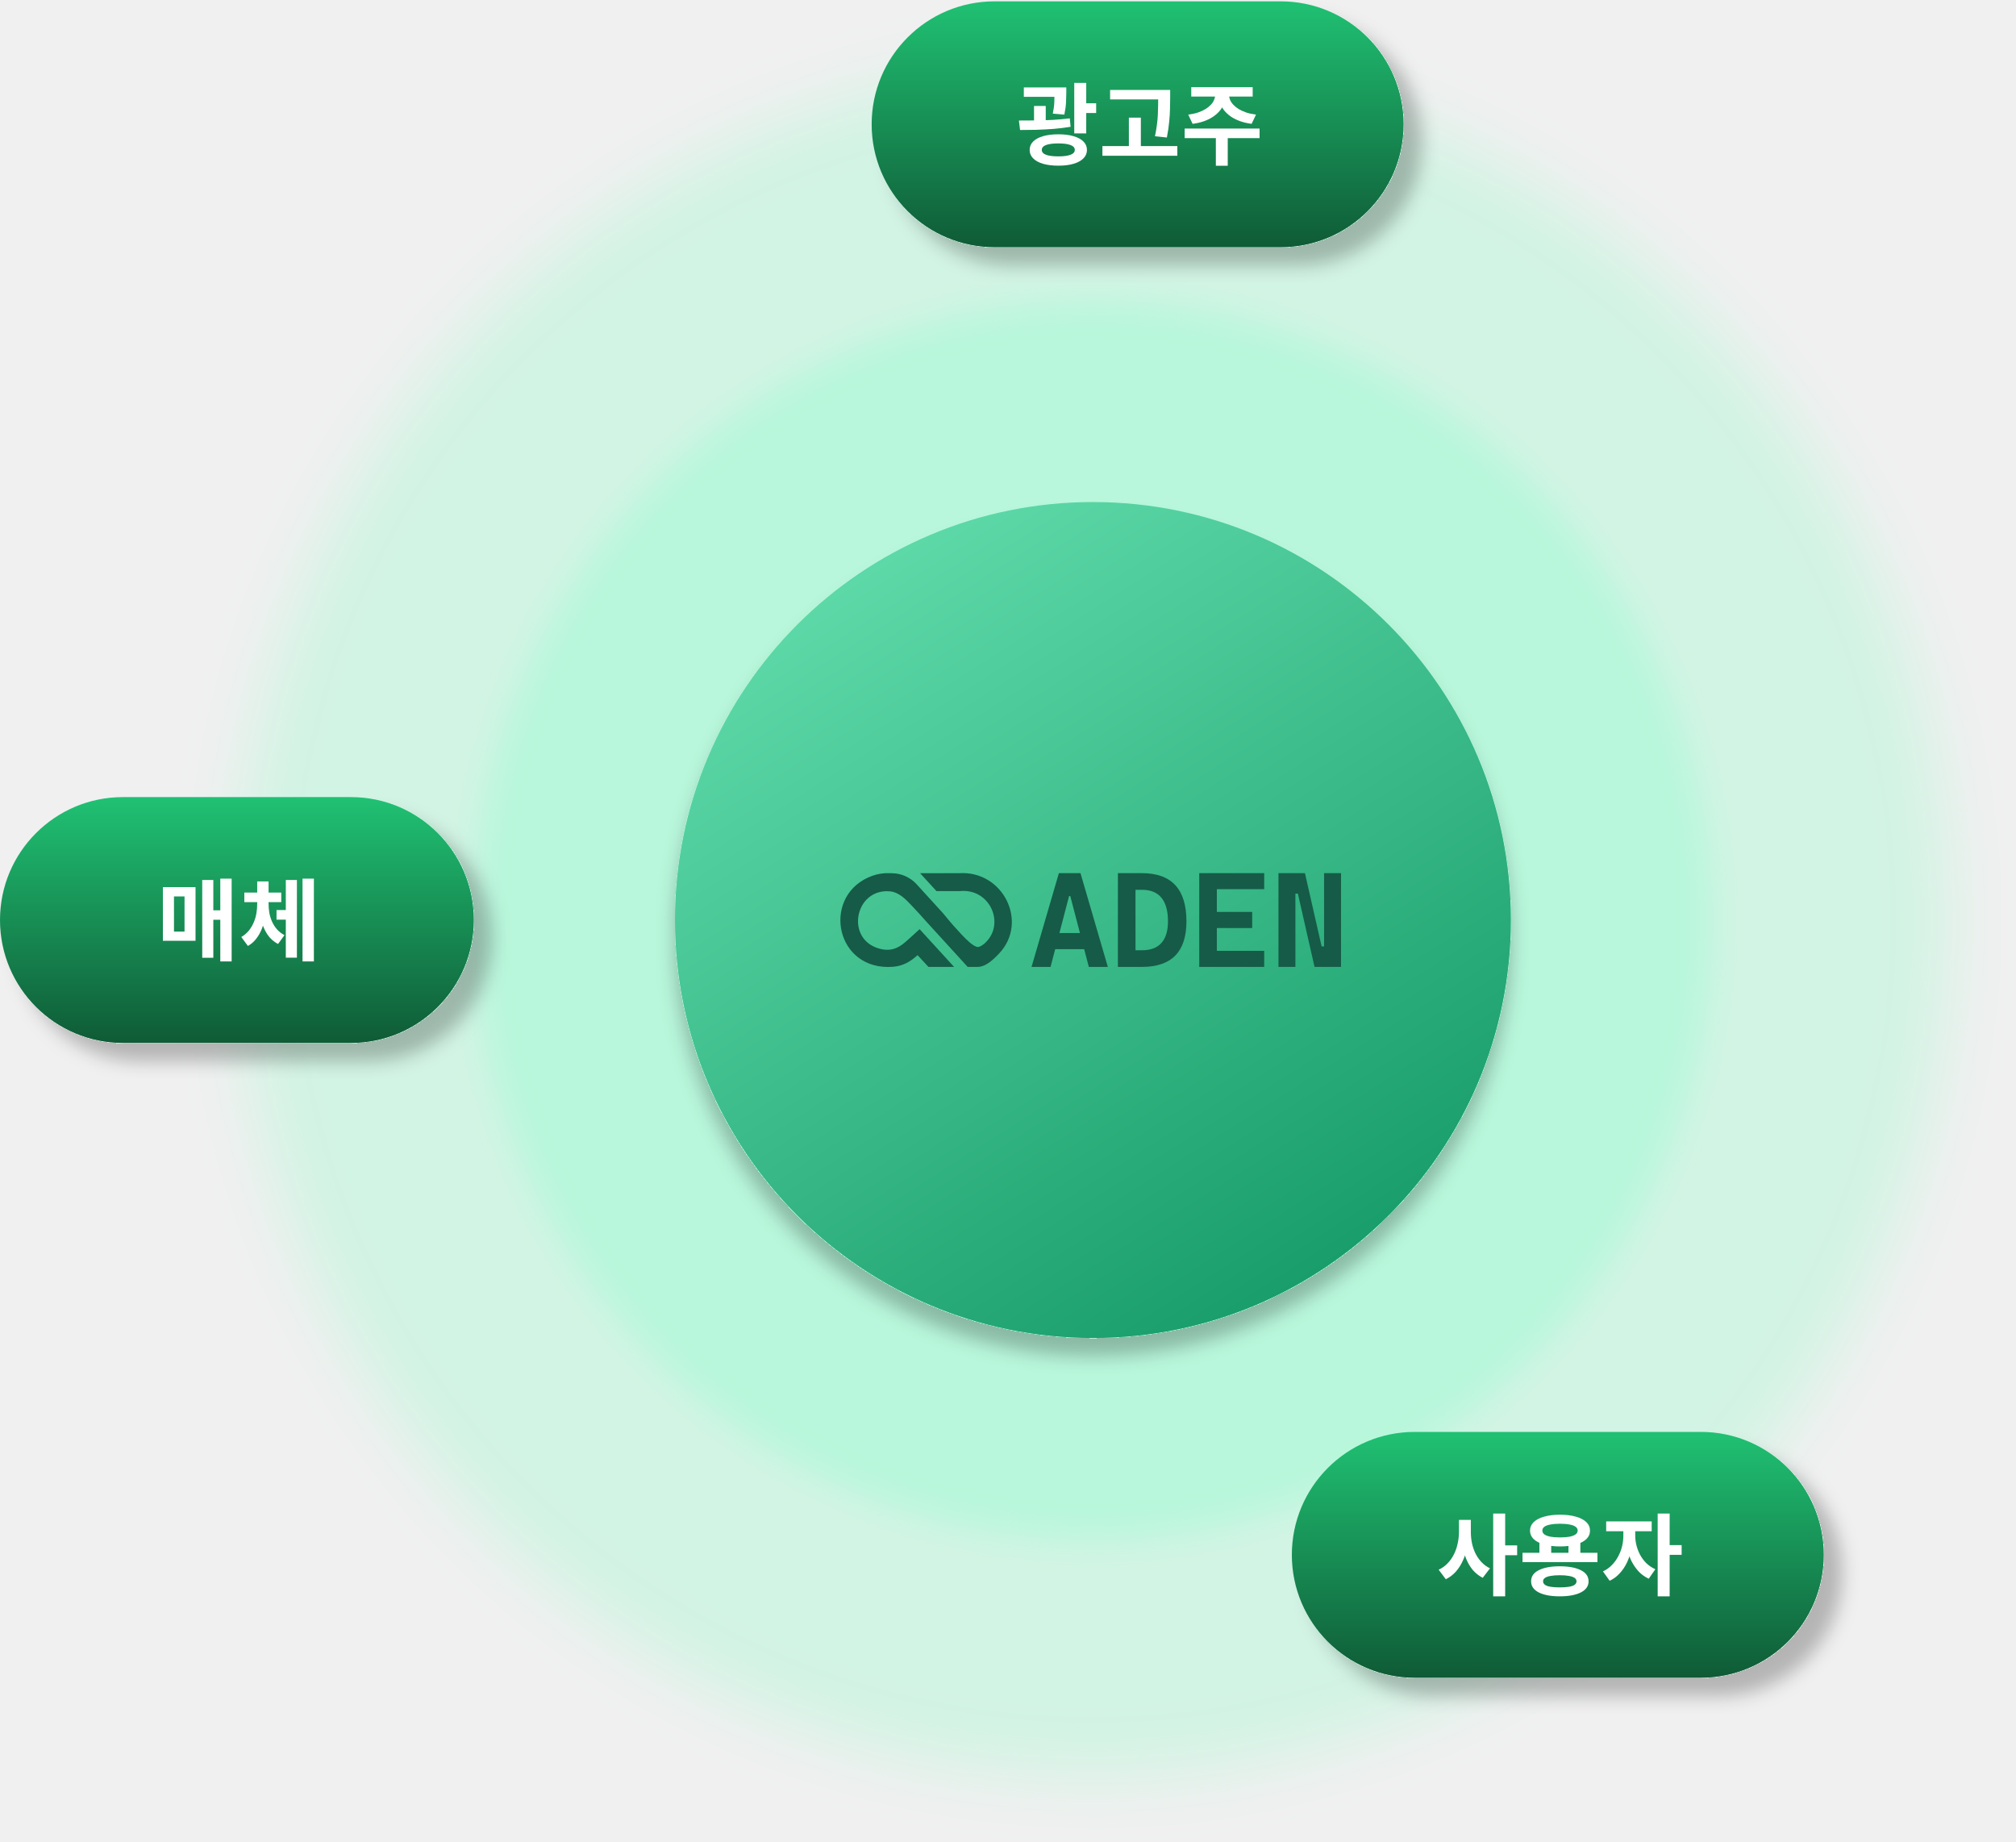
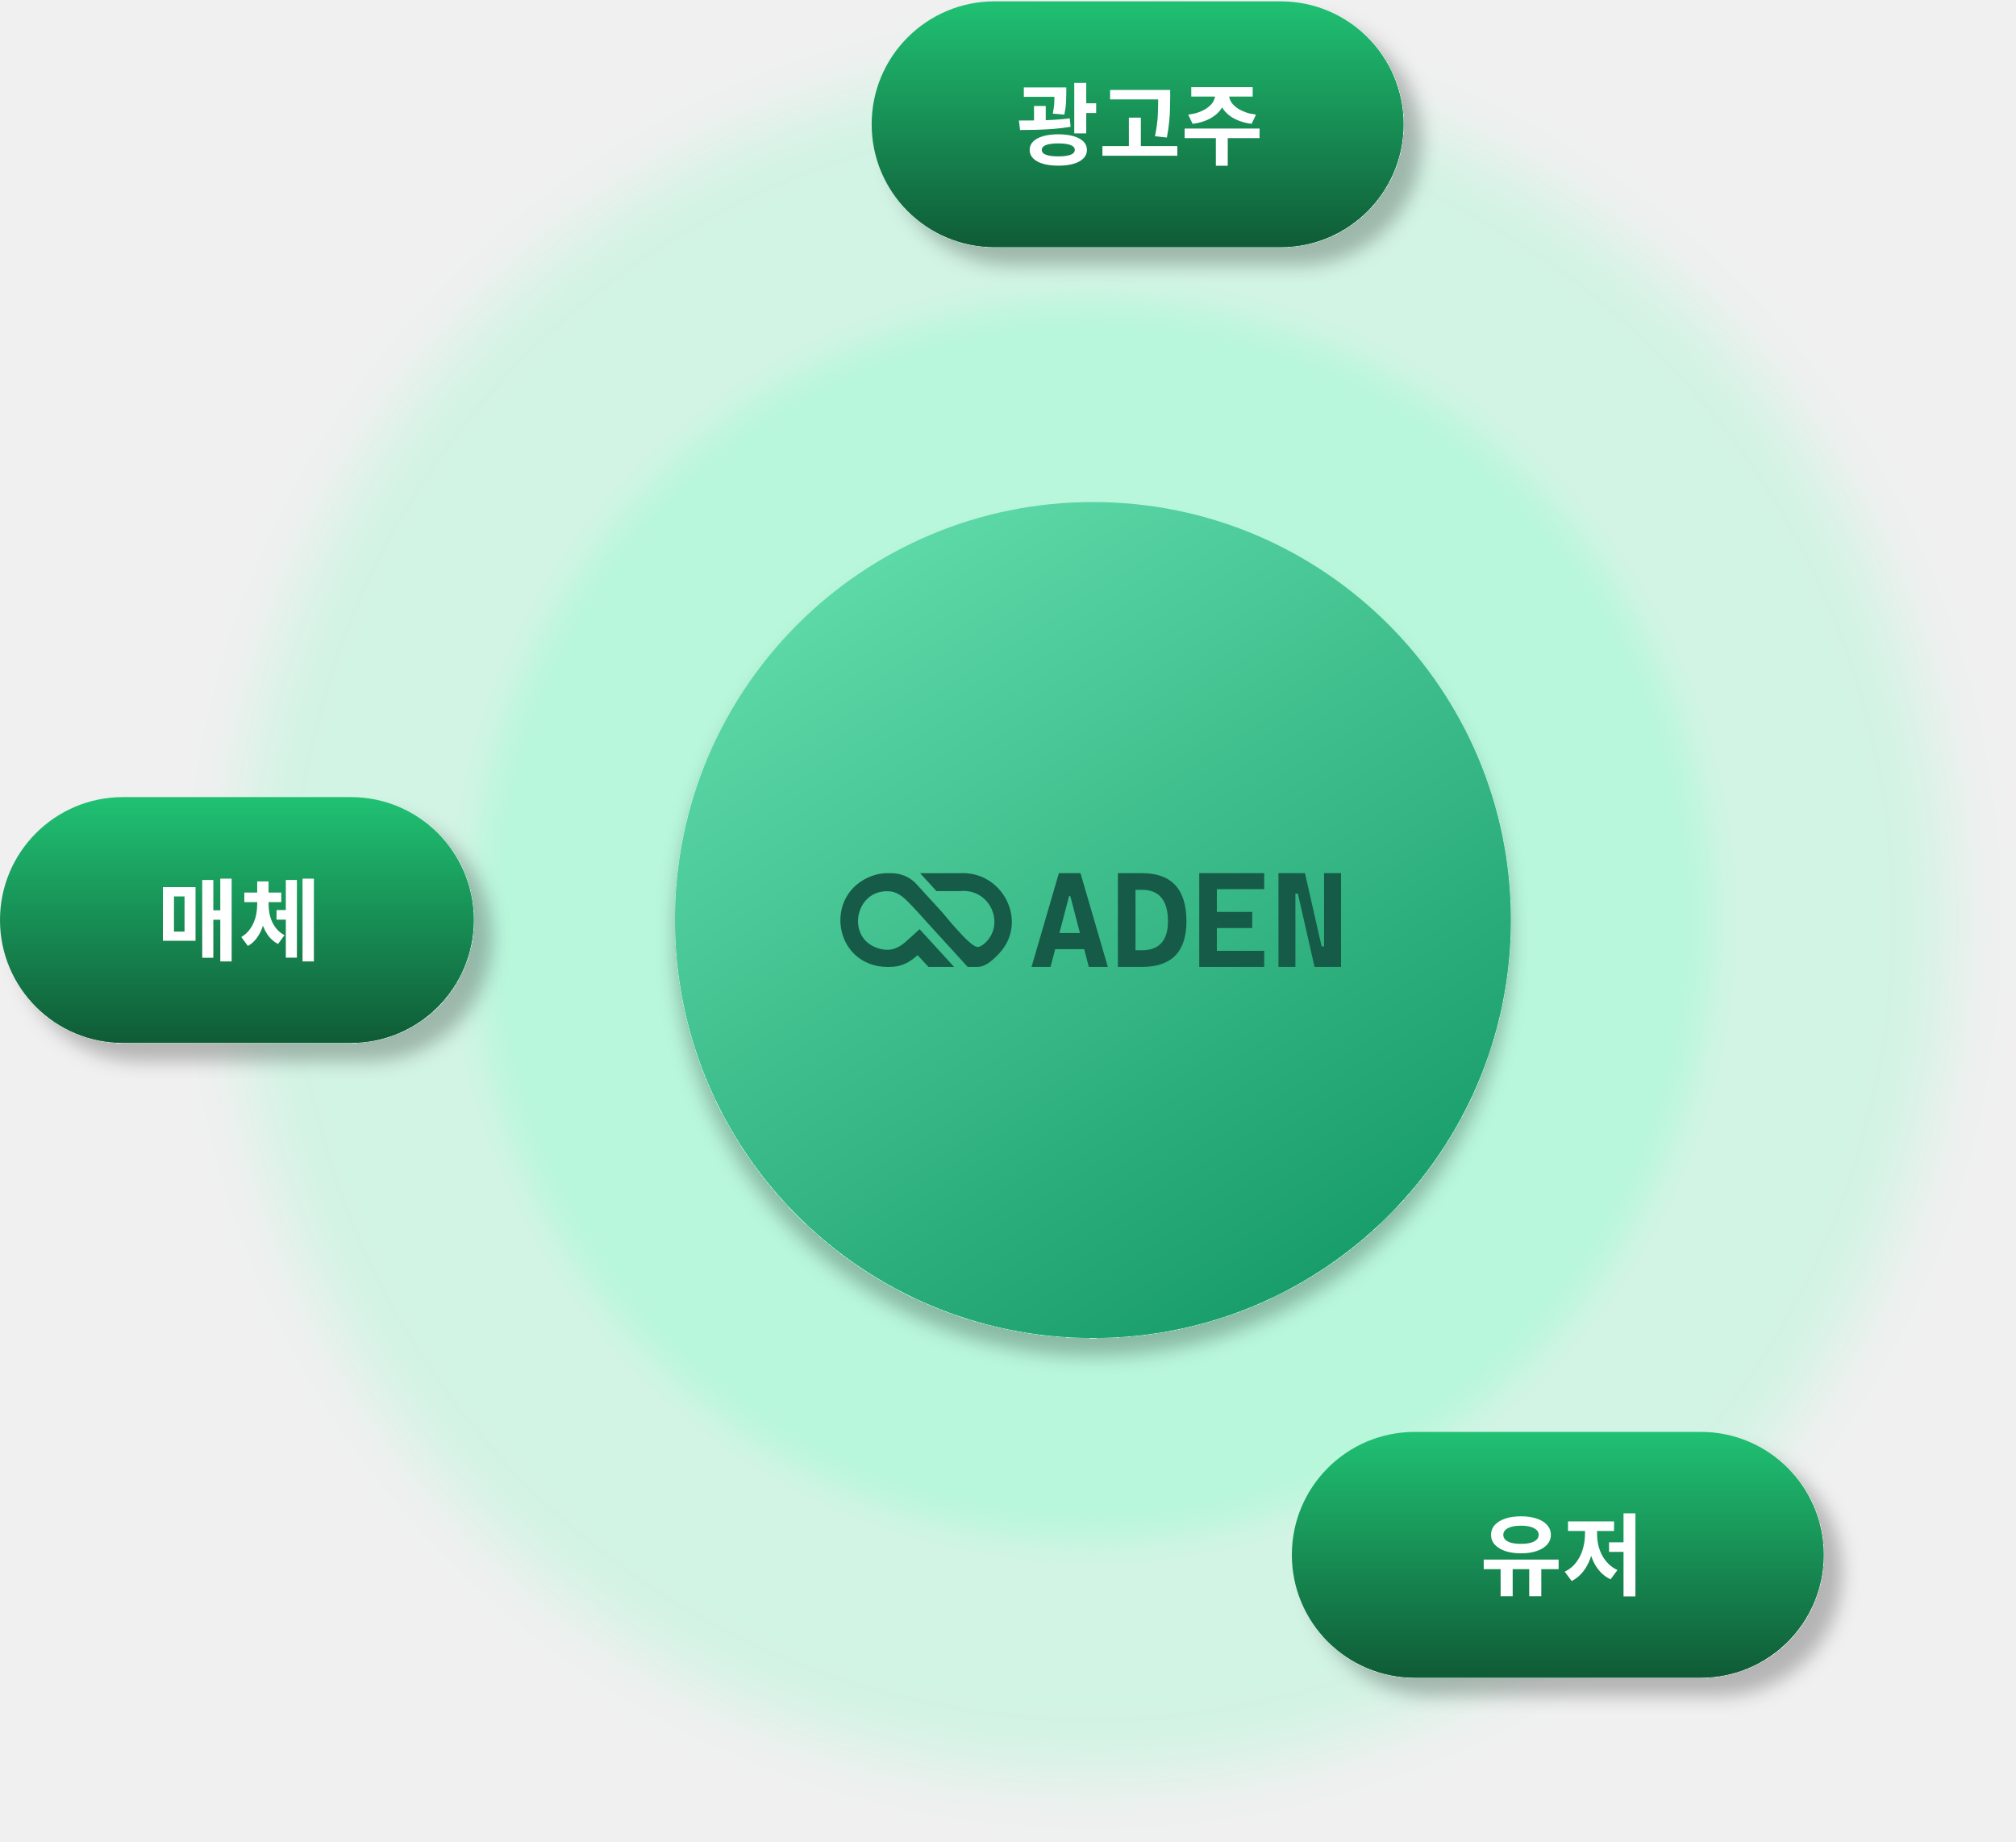
<svg xmlns="http://www.w3.org/2000/svg" width="451" height="412" viewBox="0 0 451 412" fill="none">
  <g filter="url(#filter0_f_415_41)">
    <circle cx="244.5" cy="205.8" r="191.5" fill="#71FFBD" fill-opacity="0.24" />
  </g>
  <g filter="url(#filter1_f_415_41)">
    <circle cx="244.5" cy="205.8" r="138.5" fill="#65FFC2" fill-opacity="0.24" />
  </g>
  <g filter="url(#filter2_d_415_41)">
    <circle cx="244.5" cy="205.8" r="93.5" fill="url(#paint0_linear_415_41)" />
  </g>
  <g clip-path="url(#clip0_415_41)">
    <path d="M236.882 195.315L230.766 216.285H235.018L236.058 212.313H242.541L243.581 216.285H247.833L241.717 195.315H236.884H236.882ZM237.001 208.71L239.165 200.439H239.433L241.597 208.71H236.999H237.001Z" fill="#155B47" />
    <path d="M255.47 195.315H250.085V216.285H255.47C262.104 216.285 265.42 212.888 265.42 206.095C265.421 198.909 262.104 195.315 255.47 195.315ZM259.833 210.917C258.863 212.015 257.409 212.563 255.47 212.563H254.023V199.037H255.47C257.409 199.037 258.863 199.633 259.833 200.824C260.804 202.015 261.288 203.773 261.288 206.097C261.288 208.214 260.804 209.821 259.833 210.918V210.917Z" fill="#155B47" />
    <path d="M268.285 195.315V198.903V203.984V207.587V212.697V216.285H272.223H282.815V212.697H272.223V207.587H280.13V203.984H272.223V198.903H282.815V195.315H272.223H268.285Z" fill="#155B47" />
    <path d="M296.211 195.315V211.708H295.66L291.93 195.315H289.796H288.722H286.008V216.285H289.796V199.894H290.349L294.078 216.285H296.211H296.659H300.001V195.315H296.211Z" fill="#155B47" />
    <path d="M214.614 195.324L205.84 195.328L209.494 199.327H214.758C221.526 198.649 225.044 206.817 220.243 211.054C219.919 211.342 219.214 211.829 218.778 211.829C218.3 211.828 217.641 211.407 216.949 210.824C215.749 209.814 214.458 208.314 213.866 207.676C212.905 206.639 211.929 205.445 210.918 204.219L205.043 197.784C203.615 196.22 201.586 195.328 199.456 195.33H198.342C198.185 195.33 198.028 195.334 197.87 195.343C196.7 195.408 195.464 195.712 194.157 196.311C183.811 201.067 187.033 217.319 199.859 216.251C202.102 216.063 203.78 215.019 205.262 213.657L207.711 216.288H213.441L205.725 207.841C204.483 208.993 203.105 210.233 202.545 210.719C200.843 212.207 198.933 213.032 196.077 211.991C189.198 209.481 191.42 198.784 199.001 199.377C201.165 199.546 202.659 201.214 204.05 202.669C205.076 203.741 206.201 204.991 207.355 206.291L216.482 216.288H218.546C218.584 216.29 218.622 216.29 218.658 216.29C220.182 216.29 221.646 215.278 223.545 213.251C230.119 206.23 224.388 194.704 214.614 195.324Z" fill="#155B47" />
    <path d="M198.342 195.331C198.185 195.331 198.027 195.336 197.87 195.345L197.847 195.331H198.342Z" fill="#155B47" />
  </g>
  <g filter="url(#filter3_d_415_41)">
    <rect x="195" y="0.3" width="119" height="55" rx="27.5" fill="url(#paint1_linear_415_41)" />
  </g>
  <g filter="url(#filter4_d_415_41)">
    <rect y="178.3" width="106" height="55" rx="27.5" fill="url(#paint2_linear_415_41)" />
  </g>
  <g filter="url(#filter5_d_415_41)">
    <rect x="289" y="320.3" width="119" height="55" rx="27.5" fill="url(#paint3_linear_415_41)" />
  </g>
  <path d="M229.042 19.56H236.962V21.66H229.042V19.56ZM231.322 23.7H233.942V28.26H231.322V23.7ZM235.902 19.56H238.542V20.76C238.542 21.373 238.522 22.087 238.482 22.9C238.442 23.713 238.316 24.627 238.102 25.64L235.522 25.42C235.722 24.433 235.836 23.567 235.862 22.82C235.889 22.06 235.902 21.373 235.902 20.76V19.56ZM240.322 18.54H243.002V29.84H240.322V18.54ZM241.962 23.1H245.222V25.28H241.962V23.1ZM228.202 29.08L227.942 26.96C229.062 26.96 230.262 26.953 231.542 26.94C232.836 26.927 234.149 26.887 235.482 26.82C236.816 26.74 238.096 26.627 239.322 26.48L239.502 28.36C238.236 28.573 236.942 28.733 235.622 28.84C234.302 28.933 233.009 29 231.742 29.04C230.489 29.067 229.309 29.08 228.202 29.08ZM236.762 30.04C238.082 30.04 239.216 30.18 240.162 30.46C241.122 30.74 241.862 31.14 242.382 31.66C242.902 32.18 243.162 32.807 243.162 33.54C243.162 34.273 242.902 34.9 242.382 35.42C241.862 35.953 241.122 36.36 240.162 36.64C239.216 36.92 238.082 37.06 236.762 37.06C235.456 37.06 234.316 36.92 233.342 36.64C232.382 36.36 231.642 35.953 231.122 35.42C230.602 34.9 230.342 34.273 230.342 33.54C230.342 32.807 230.602 32.18 231.122 31.66C231.642 31.14 232.382 30.74 233.342 30.46C234.316 30.18 235.456 30.04 236.762 30.04ZM236.762 32.08C235.562 32.08 234.642 32.2 234.002 32.44C233.376 32.68 233.062 33.047 233.062 33.54C233.062 34.02 233.376 34.38 234.002 34.62C234.642 34.86 235.562 34.98 236.762 34.98C237.949 34.98 238.856 34.86 239.482 34.62C240.122 34.38 240.442 34.02 240.442 33.54C240.442 33.047 240.122 32.68 239.482 32.44C238.856 32.2 237.949 32.08 236.762 32.08ZM248.341 20.12H260.061V22.24H248.341V20.12ZM246.621 32.68H263.381V34.84H246.621V32.68ZM252.541 26.32H255.221V33.76H252.541V26.32ZM259.101 20.12H261.781V21.88C261.781 22.653 261.767 23.473 261.741 24.34C261.727 25.207 261.667 26.167 261.561 27.22C261.467 28.273 261.294 29.453 261.041 30.76L258.381 30.48C258.754 28.627 258.967 27.013 259.021 25.64C259.074 24.253 259.101 23 259.101 21.88V20.12ZM271.859 20.6H274.179V21.16C274.179 21.8 274.073 22.42 273.859 23.02C273.659 23.62 273.353 24.18 272.939 24.7C272.526 25.207 272.019 25.667 271.419 26.08C270.833 26.48 270.153 26.82 269.379 27.1C268.606 27.38 267.746 27.58 266.799 27.7L265.819 25.64C266.646 25.533 267.379 25.373 268.019 25.16C268.673 24.933 269.239 24.673 269.719 24.38C270.199 24.073 270.599 23.747 270.919 23.4C271.239 23.053 271.473 22.687 271.619 22.3C271.779 21.913 271.859 21.533 271.859 21.16V20.6ZM272.639 20.6H274.939V21.16C274.939 21.533 275.013 21.913 275.159 22.3C275.319 22.687 275.559 23.053 275.879 23.4C276.199 23.747 276.599 24.073 277.079 24.38C277.573 24.673 278.139 24.933 278.779 25.16C279.419 25.373 280.153 25.533 280.979 25.64L279.999 27.7C279.053 27.58 278.193 27.38 277.419 27.1C276.646 26.82 275.959 26.48 275.359 26.08C274.773 25.667 274.273 25.207 273.859 24.7C273.459 24.18 273.153 23.62 272.939 23.02C272.739 22.42 272.639 21.8 272.639 21.16V20.6ZM271.999 30.3H274.659V37.08H271.999V30.3ZM265.019 28.76H281.779V30.9H265.019V28.76ZM266.499 19.5H280.239V21.6H266.499V19.5Z" fill="white" />
  <path d="M49.282 196.54H51.822V215.06H49.282V196.54ZM47.062 203.62H50.142V205.74H47.062V203.62ZM45.242 196.84H47.722V214.24H45.242V196.84ZM36.442 198.44H43.742V210.44H36.442V198.44ZM41.282 200.52H38.922V208.38H41.282V200.52ZM61.86 203.56H64.78V205.72H61.86V203.56ZM57.54 201.7H59.56V202.18C59.56 203.14 59.48 204.093 59.32 205.04C59.173 205.973 58.933 206.86 58.6 207.7C58.28 208.527 57.86 209.28 57.34 209.96C56.833 210.627 56.207 211.173 55.46 211.6L53.98 209.6C54.633 209.213 55.187 208.747 55.64 208.2C56.093 207.64 56.46 207.033 56.74 206.38C57.033 205.713 57.24 205.027 57.36 204.32C57.48 203.6 57.54 202.887 57.54 202.18V201.7ZM58.06 201.7H60.08V202.18C60.08 202.86 60.14 203.547 60.26 204.24C60.393 204.933 60.6 205.587 60.88 206.2C61.16 206.813 61.527 207.38 61.98 207.9C62.433 208.407 62.987 208.833 63.64 209.18L62.2 211.16C61.213 210.64 60.413 209.92 59.8 209C59.187 208.067 58.74 207.013 58.46 205.84C58.193 204.653 58.06 203.433 58.06 202.18V201.7ZM54.66 199.66H62.92V201.8H54.66V199.66ZM57.54 197.16H60.08V201.38H57.54V197.16ZM67.68 196.54H70.22V215.06H67.68V196.54ZM63.94 196.84H66.42V214.22H63.94V196.84Z" fill="white" />
-   <path d="M326.382 339.98H328.522V342.66C328.522 343.807 328.422 344.927 328.222 346.02C328.022 347.1 327.709 348.107 327.282 349.04C326.869 349.973 326.342 350.807 325.702 351.54C325.062 352.26 324.309 352.833 323.442 353.26L321.842 351.12C322.629 350.76 323.302 350.28 323.862 349.68C324.436 349.08 324.909 348.4 325.282 347.64C325.656 346.88 325.929 346.08 326.102 345.24C326.289 344.387 326.382 343.527 326.382 342.66V339.98ZM326.902 339.98H329.042V342.66C329.042 343.5 329.122 344.327 329.282 345.14C329.456 345.953 329.716 346.727 330.062 347.46C330.422 348.18 330.869 348.827 331.402 349.4C331.936 349.973 332.576 350.447 333.322 350.82L331.702 352.94C330.876 352.513 330.156 351.953 329.542 351.26C328.942 350.553 328.449 349.747 328.062 348.84C327.676 347.92 327.382 346.94 327.182 345.9C326.996 344.847 326.902 343.767 326.902 342.66V339.98ZM334.042 338.56H336.722V357.08H334.042V338.56ZM336.142 345.68H339.402V347.88H336.142V345.68ZM344.381 344.74H347.021V348.14H344.381V344.74ZM350.881 344.74H353.541V348.14H350.881V344.74ZM340.601 347.34H357.361V349.42H340.601V347.34ZM348.941 350.36C350.941 350.36 352.514 350.653 353.661 351.24C354.807 351.813 355.381 352.64 355.381 353.72C355.381 354.787 354.807 355.613 353.661 356.2C352.514 356.787 350.941 357.08 348.941 357.08C346.941 357.08 345.367 356.787 344.221 356.2C343.087 355.613 342.521 354.787 342.521 353.72C342.521 352.64 343.087 351.813 344.221 351.24C345.367 350.653 346.941 350.36 348.941 350.36ZM348.941 352.36C348.114 352.36 347.421 352.413 346.861 352.52C346.314 352.613 345.901 352.76 345.621 352.96C345.341 353.16 345.201 353.413 345.201 353.72C345.201 354.027 345.341 354.287 345.621 354.5C345.901 354.7 346.314 354.847 346.861 354.94C347.421 355.033 348.114 355.08 348.941 355.08C349.767 355.08 350.454 355.033 351.001 354.94C351.561 354.847 351.981 354.7 352.261 354.5C352.541 354.287 352.681 354.027 352.681 353.72C352.681 353.413 352.541 353.16 352.261 352.96C351.981 352.76 351.561 352.613 351.001 352.52C350.454 352.413 349.767 352.36 348.941 352.36ZM348.981 338.82C350.354 338.82 351.541 338.967 352.541 339.26C353.554 339.54 354.334 339.947 354.881 340.48C355.427 341.013 355.701 341.647 355.701 342.38C355.701 343.113 355.427 343.747 354.881 344.28C354.334 344.8 353.554 345.207 352.541 345.5C351.541 345.78 350.354 345.92 348.981 345.92C347.634 345.92 346.454 345.78 345.441 345.5C344.427 345.207 343.647 344.8 343.101 344.28C342.554 343.747 342.281 343.113 342.281 342.38C342.281 341.647 342.554 341.013 343.101 340.48C343.647 339.947 344.427 339.54 345.441 339.26C346.454 338.967 347.634 338.82 348.981 338.82ZM348.981 340.84C348.154 340.84 347.441 340.9 346.841 341.02C346.241 341.127 345.787 341.293 345.481 341.52C345.187 341.747 345.041 342.033 345.041 342.38C345.041 342.713 345.187 342.993 345.481 343.22C345.787 343.447 346.241 343.62 346.841 343.74C347.441 343.847 348.154 343.9 348.981 343.9C349.834 343.9 350.554 343.847 351.141 343.74C351.727 343.62 352.174 343.447 352.481 343.22C352.787 342.993 352.941 342.713 352.941 342.38C352.941 342.033 352.787 341.747 352.481 341.52C352.174 341.293 351.727 341.127 351.141 341.02C350.554 340.9 349.834 340.84 348.981 340.84ZM363.159 341.48H365.259V343.56C365.259 344.587 365.146 345.613 364.919 346.64C364.706 347.667 364.386 348.633 363.959 349.54C363.533 350.433 362.993 351.233 362.339 351.94C361.699 352.647 360.953 353.2 360.099 353.6L358.599 351.5C359.373 351.14 360.039 350.667 360.599 350.08C361.173 349.493 361.646 348.84 362.019 348.12C362.406 347.4 362.693 346.653 362.879 345.88C363.066 345.093 363.159 344.32 363.159 343.56V341.48ZM363.719 341.48H365.819V343.56C365.819 344.253 365.913 344.967 366.099 345.7C366.286 346.433 366.559 347.14 366.919 347.82C367.293 348.5 367.759 349.12 368.319 349.68C368.893 350.227 369.559 350.673 370.319 351.02L368.839 353.14C367.986 352.74 367.239 352.207 366.599 351.54C365.973 350.86 365.439 350.093 364.999 349.24C364.573 348.373 364.253 347.46 364.039 346.5C363.826 345.527 363.719 344.547 363.719 343.56V341.48ZM359.319 340.32H369.499V342.52H359.319V340.32ZM370.839 338.56H373.519V357.08H370.839V338.56ZM372.939 345.62H376.199V347.8H372.939V345.62Z" fill="white" />
+   <path d="M335.702 350.26H338.402V357.06H335.702V350.26ZM342.102 350.26H344.802V357.06H342.102V350.26ZM331.922 348.86H348.682V351H331.922V348.86ZM340.262 339.18C341.582 339.18 342.742 339.347 343.742 339.68C344.755 340.013 345.542 340.493 346.102 341.12C346.662 341.747 346.942 342.48 346.942 343.32C346.942 344.16 346.662 344.893 346.102 345.52C345.542 346.133 344.755 346.613 343.742 346.96C342.742 347.293 341.582 347.46 340.262 347.46C338.942 347.46 337.775 347.293 336.762 346.96C335.762 346.613 334.975 346.133 334.402 345.52C333.842 344.893 333.562 344.16 333.562 343.32C333.562 342.48 333.842 341.747 334.402 341.12C334.975 340.493 335.762 340.013 336.762 339.68C337.775 339.347 338.942 339.18 340.262 339.18ZM340.262 341.28C339.448 341.28 338.742 341.36 338.142 341.52C337.555 341.68 337.102 341.913 336.782 342.22C336.462 342.513 336.302 342.88 336.302 343.32C336.302 343.76 336.462 344.133 336.782 344.44C337.102 344.733 337.555 344.96 338.142 345.12C338.742 345.267 339.448 345.34 340.262 345.34C341.075 345.34 341.775 345.267 342.362 345.12C342.948 344.96 343.402 344.733 343.722 344.44C344.055 344.133 344.222 343.76 344.222 343.32C344.222 342.88 344.055 342.513 343.722 342.22C343.402 341.913 342.948 341.68 342.362 341.52C341.775 341.36 341.075 341.28 340.262 341.28ZM363.2 338.52H365.86V357.1H363.2V338.52ZM359.96 345H363.82V347.14H359.96V345ZM354.58 341.46H356.7V343.12C356.7 344.24 356.593 345.34 356.38 346.42C356.167 347.5 355.847 348.507 355.42 349.44C355.007 350.373 354.48 351.2 353.84 351.92C353.2 352.64 352.453 353.22 351.6 353.66L350.04 351.56C350.813 351.2 351.487 350.72 352.06 350.12C352.633 349.507 353.107 348.827 353.48 348.08C353.853 347.32 354.127 346.52 354.3 345.68C354.487 344.827 354.58 343.973 354.58 343.12V341.46ZM355.2 341.46H357.28V343.12C357.28 343.933 357.367 344.747 357.54 345.56C357.727 346.36 358.007 347.127 358.38 347.86C358.767 348.58 359.247 349.227 359.82 349.8C360.393 350.373 361.067 350.84 361.84 351.2L360.3 353.28C359.42 352.867 358.66 352.313 358.02 351.62C357.38 350.927 356.853 350.133 356.44 349.24C356.027 348.333 355.713 347.36 355.5 346.32C355.3 345.28 355.2 344.213 355.2 343.12V341.46ZM350.78 340.32H361.08V342.46H350.78V340.32Z" fill="white" />
  <defs>
    <filter id="filter0_f_415_41" x="38.7" y="-1.23978e-05" width="411.6" height="411.6" filterUnits="userSpaceOnUse" color-interpolation-filters="sRGB">
      <feFlood flood-opacity="0" result="BackgroundImageFix" />
      <feBlend mode="normal" in="SourceGraphic" in2="BackgroundImageFix" result="shape" />
      <feGaussianBlur stdDeviation="7.15" result="effect1_foregroundBlur_415_41" />
    </filter>
    <filter id="filter1_f_415_41" x="98.4" y="59.7" width="292.2" height="292.2" filterUnits="userSpaceOnUse" color-interpolation-filters="sRGB">
      <feFlood flood-opacity="0" result="BackgroundImageFix" />
      <feBlend mode="normal" in="SourceGraphic" in2="BackgroundImageFix" result="shape" />
      <feGaussianBlur stdDeviation="3.8" result="effect1_foregroundBlur_415_41" />
    </filter>
    <filter id="filter2_d_415_41" x="147" y="112.3" width="195" height="195" filterUnits="userSpaceOnUse" color-interpolation-filters="sRGB">
      <feFlood flood-opacity="0" result="BackgroundImageFix" />
      <feColorMatrix in="SourceAlpha" type="matrix" values="0 0 0 0 0 0 0 0 0 0 0 0 0 0 0 0 0 0 127 0" result="hardAlpha" />
      <feOffset dy="4" />
      <feGaussianBlur stdDeviation="2" />
      <feComposite in2="hardAlpha" operator="out" />
      <feColorMatrix type="matrix" values="0 0 0 0 0 0 0 0 0 0 0 0 0 0 0 0 0 0 0.25 0" />
      <feBlend mode="normal" in2="BackgroundImageFix" result="effect1_dropShadow_415_41" />
      <feBlend mode="normal" in="SourceGraphic" in2="effect1_dropShadow_415_41" result="shape" />
    </filter>
    <filter id="filter3_d_415_41" x="195" y="0.3" width="127" height="63" filterUnits="userSpaceOnUse" color-interpolation-filters="sRGB">
      <feFlood flood-opacity="0" result="BackgroundImageFix" />
      <feColorMatrix in="SourceAlpha" type="matrix" values="0 0 0 0 0 0 0 0 0 0 0 0 0 0 0 0 0 0 127 0" result="hardAlpha" />
      <feOffset dx="4" dy="4" />
      <feGaussianBlur stdDeviation="2" />
      <feComposite in2="hardAlpha" operator="out" />
      <feColorMatrix type="matrix" values="0 0 0 0 0 0 0 0 0 0 0 0 0 0 0 0 0 0 0.25 0" />
      <feBlend mode="normal" in2="BackgroundImageFix" result="effect1_dropShadow_415_41" />
      <feBlend mode="normal" in="SourceGraphic" in2="effect1_dropShadow_415_41" result="shape" />
    </filter>
    <filter id="filter4_d_415_41" x="0" y="178.3" width="114" height="63" filterUnits="userSpaceOnUse" color-interpolation-filters="sRGB">
      <feFlood flood-opacity="0" result="BackgroundImageFix" />
      <feColorMatrix in="SourceAlpha" type="matrix" values="0 0 0 0 0 0 0 0 0 0 0 0 0 0 0 0 0 0 127 0" result="hardAlpha" />
      <feOffset dx="4" dy="4" />
      <feGaussianBlur stdDeviation="2" />
      <feComposite in2="hardAlpha" operator="out" />
      <feColorMatrix type="matrix" values="0 0 0 0 0 0 0 0 0 0 0 0 0 0 0 0 0 0 0.25 0" />
      <feBlend mode="normal" in2="BackgroundImageFix" result="effect1_dropShadow_415_41" />
      <feBlend mode="normal" in="SourceGraphic" in2="effect1_dropShadow_415_41" result="shape" />
    </filter>
    <filter id="filter5_d_415_41" x="289" y="320.3" width="127" height="63" filterUnits="userSpaceOnUse" color-interpolation-filters="sRGB">
      <feFlood flood-opacity="0" result="BackgroundImageFix" />
      <feColorMatrix in="SourceAlpha" type="matrix" values="0 0 0 0 0 0 0 0 0 0 0 0 0 0 0 0 0 0 127 0" result="hardAlpha" />
      <feOffset dx="4" dy="4" />
      <feGaussianBlur stdDeviation="2" />
      <feComposite in2="hardAlpha" operator="out" />
      <feColorMatrix type="matrix" values="0 0 0 0 0 0 0 0 0 0 0 0 0 0 0 0 0 0 0.25 0" />
      <feBlend mode="normal" in2="BackgroundImageFix" result="effect1_dropShadow_415_41" />
      <feBlend mode="normal" in="SourceGraphic" in2="effect1_dropShadow_415_41" result="shape" />
    </filter>
    <linearGradient id="paint0_linear_415_41" x1="173.5" y1="85.3" x2="303.271" y2="289.208" gradientUnits="userSpaceOnUse">
      <stop stop-color="#6EE7B7" />
      <stop offset="1" stop-color="#169B68" />
    </linearGradient>
    <linearGradient id="paint1_linear_415_41" x1="254.5" y1="0.3" x2="254.5" y2="55.3" gradientUnits="userSpaceOnUse">
      <stop stop-color="#20C173" />
      <stop offset="1" stop-color="#0F5B36" />
    </linearGradient>
    <linearGradient id="paint2_linear_415_41" x1="53" y1="178.3" x2="53" y2="233.3" gradientUnits="userSpaceOnUse">
      <stop stop-color="#20C173" />
      <stop offset="1" stop-color="#0F5B36" />
    </linearGradient>
    <linearGradient id="paint3_linear_415_41" x1="348.5" y1="320.3" x2="348.5" y2="375.3" gradientUnits="userSpaceOnUse">
      <stop stop-color="#20C173" />
      <stop offset="1" stop-color="#0F5B36" />
    </linearGradient>
    <clipPath id="clip0_415_41">
      <rect width="112" height="21" fill="white" transform="translate(188 195.3)" />
    </clipPath>
  </defs>
</svg>
